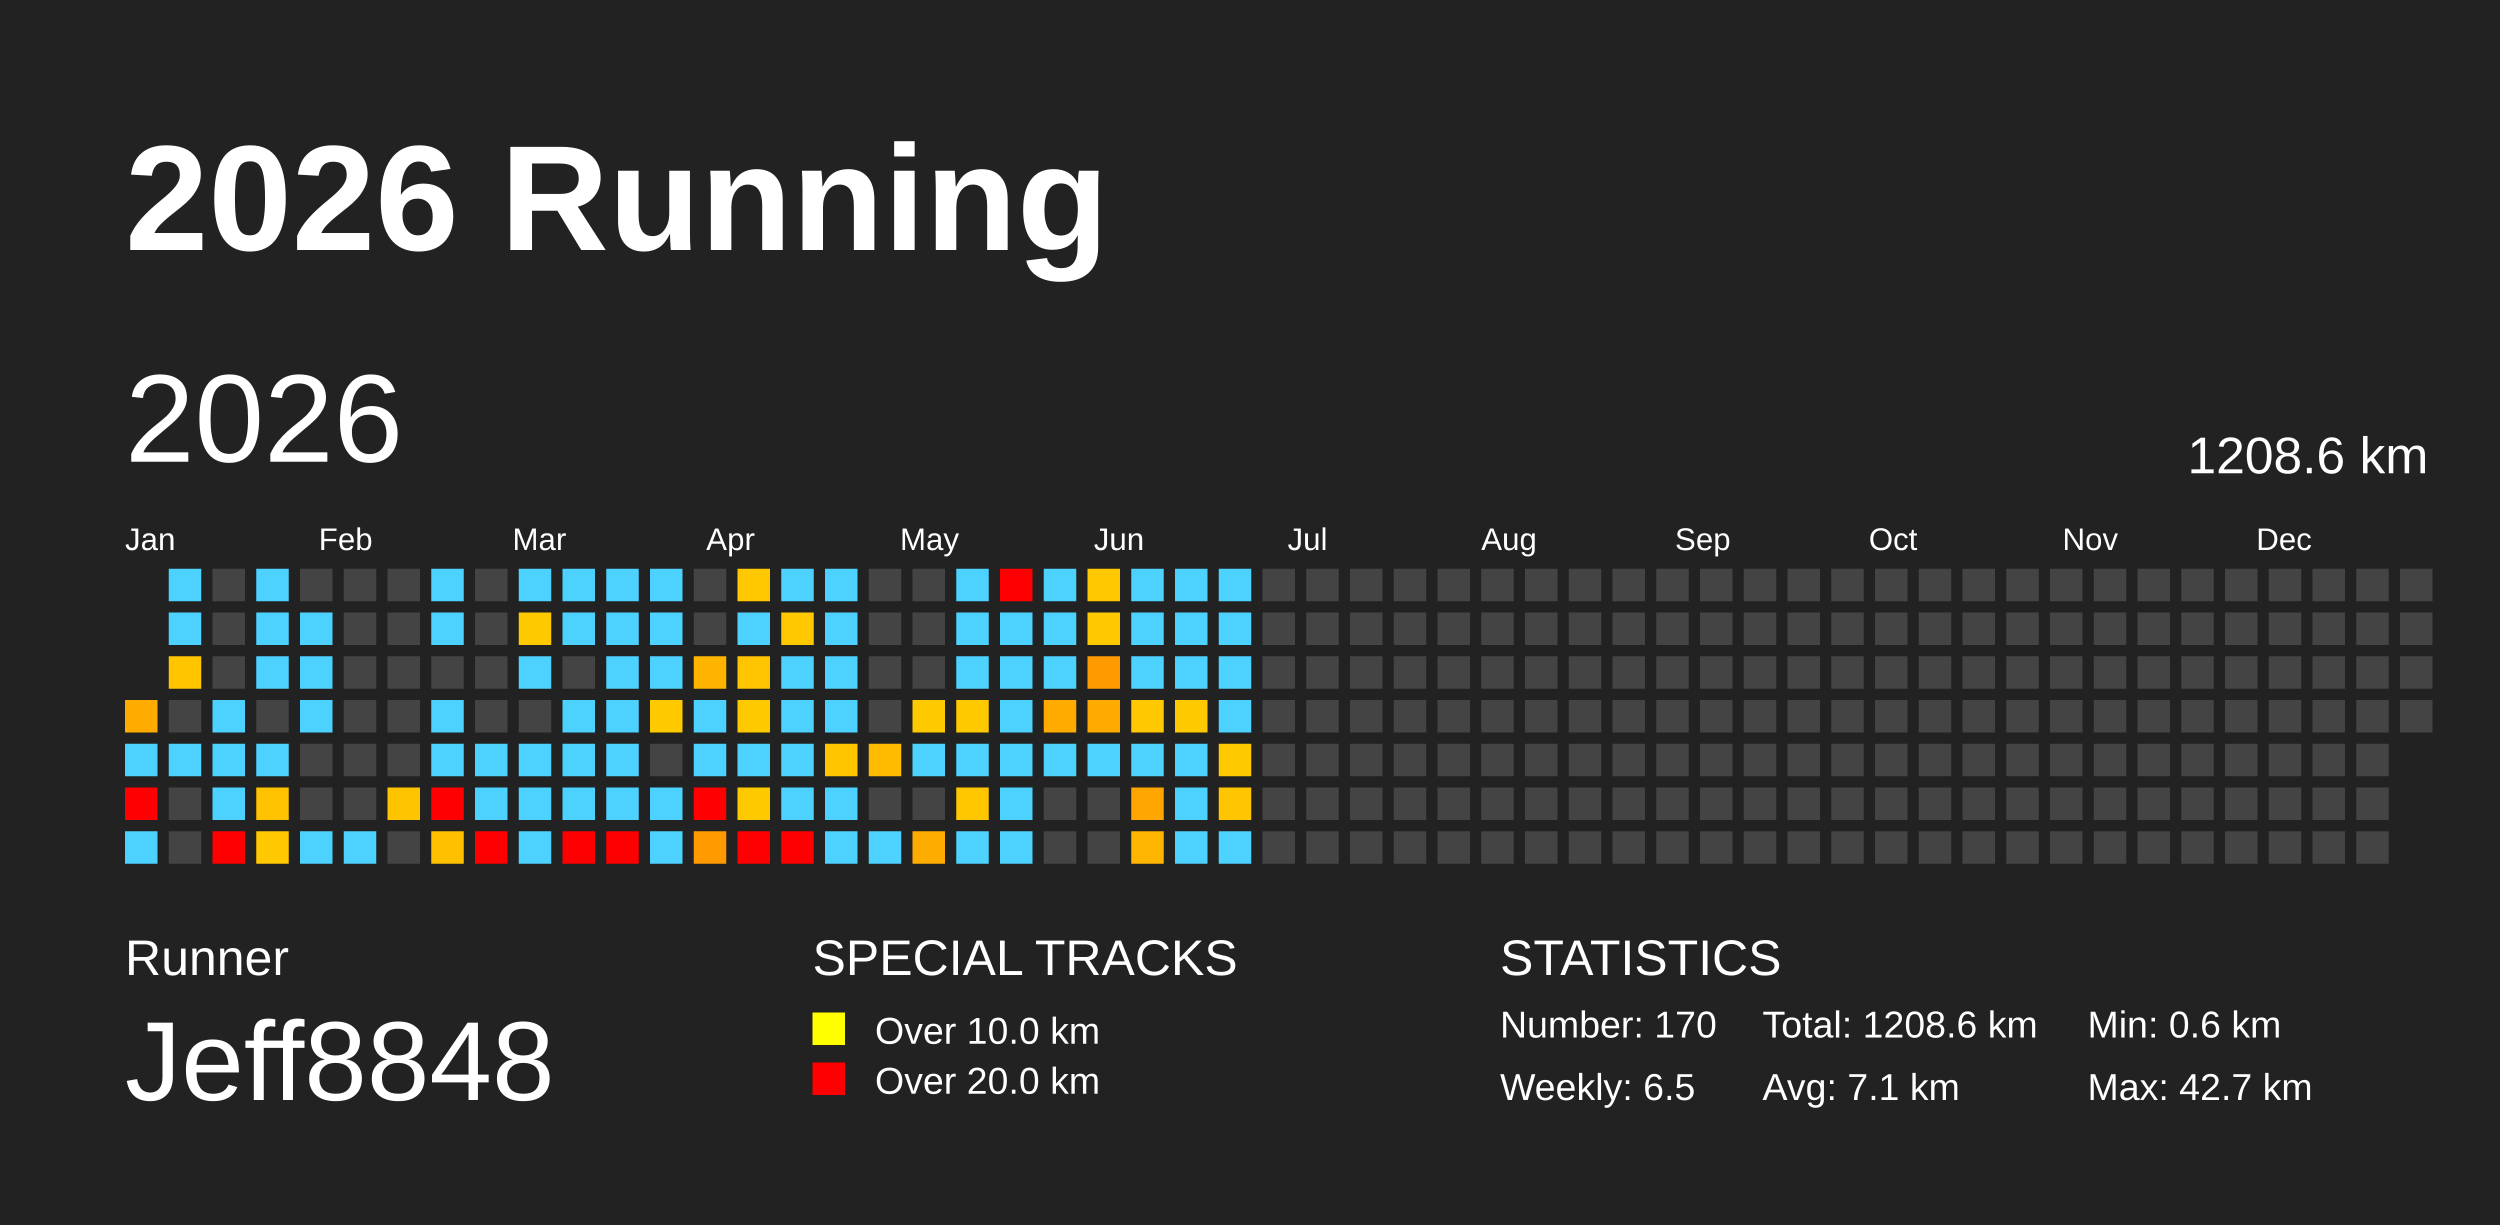
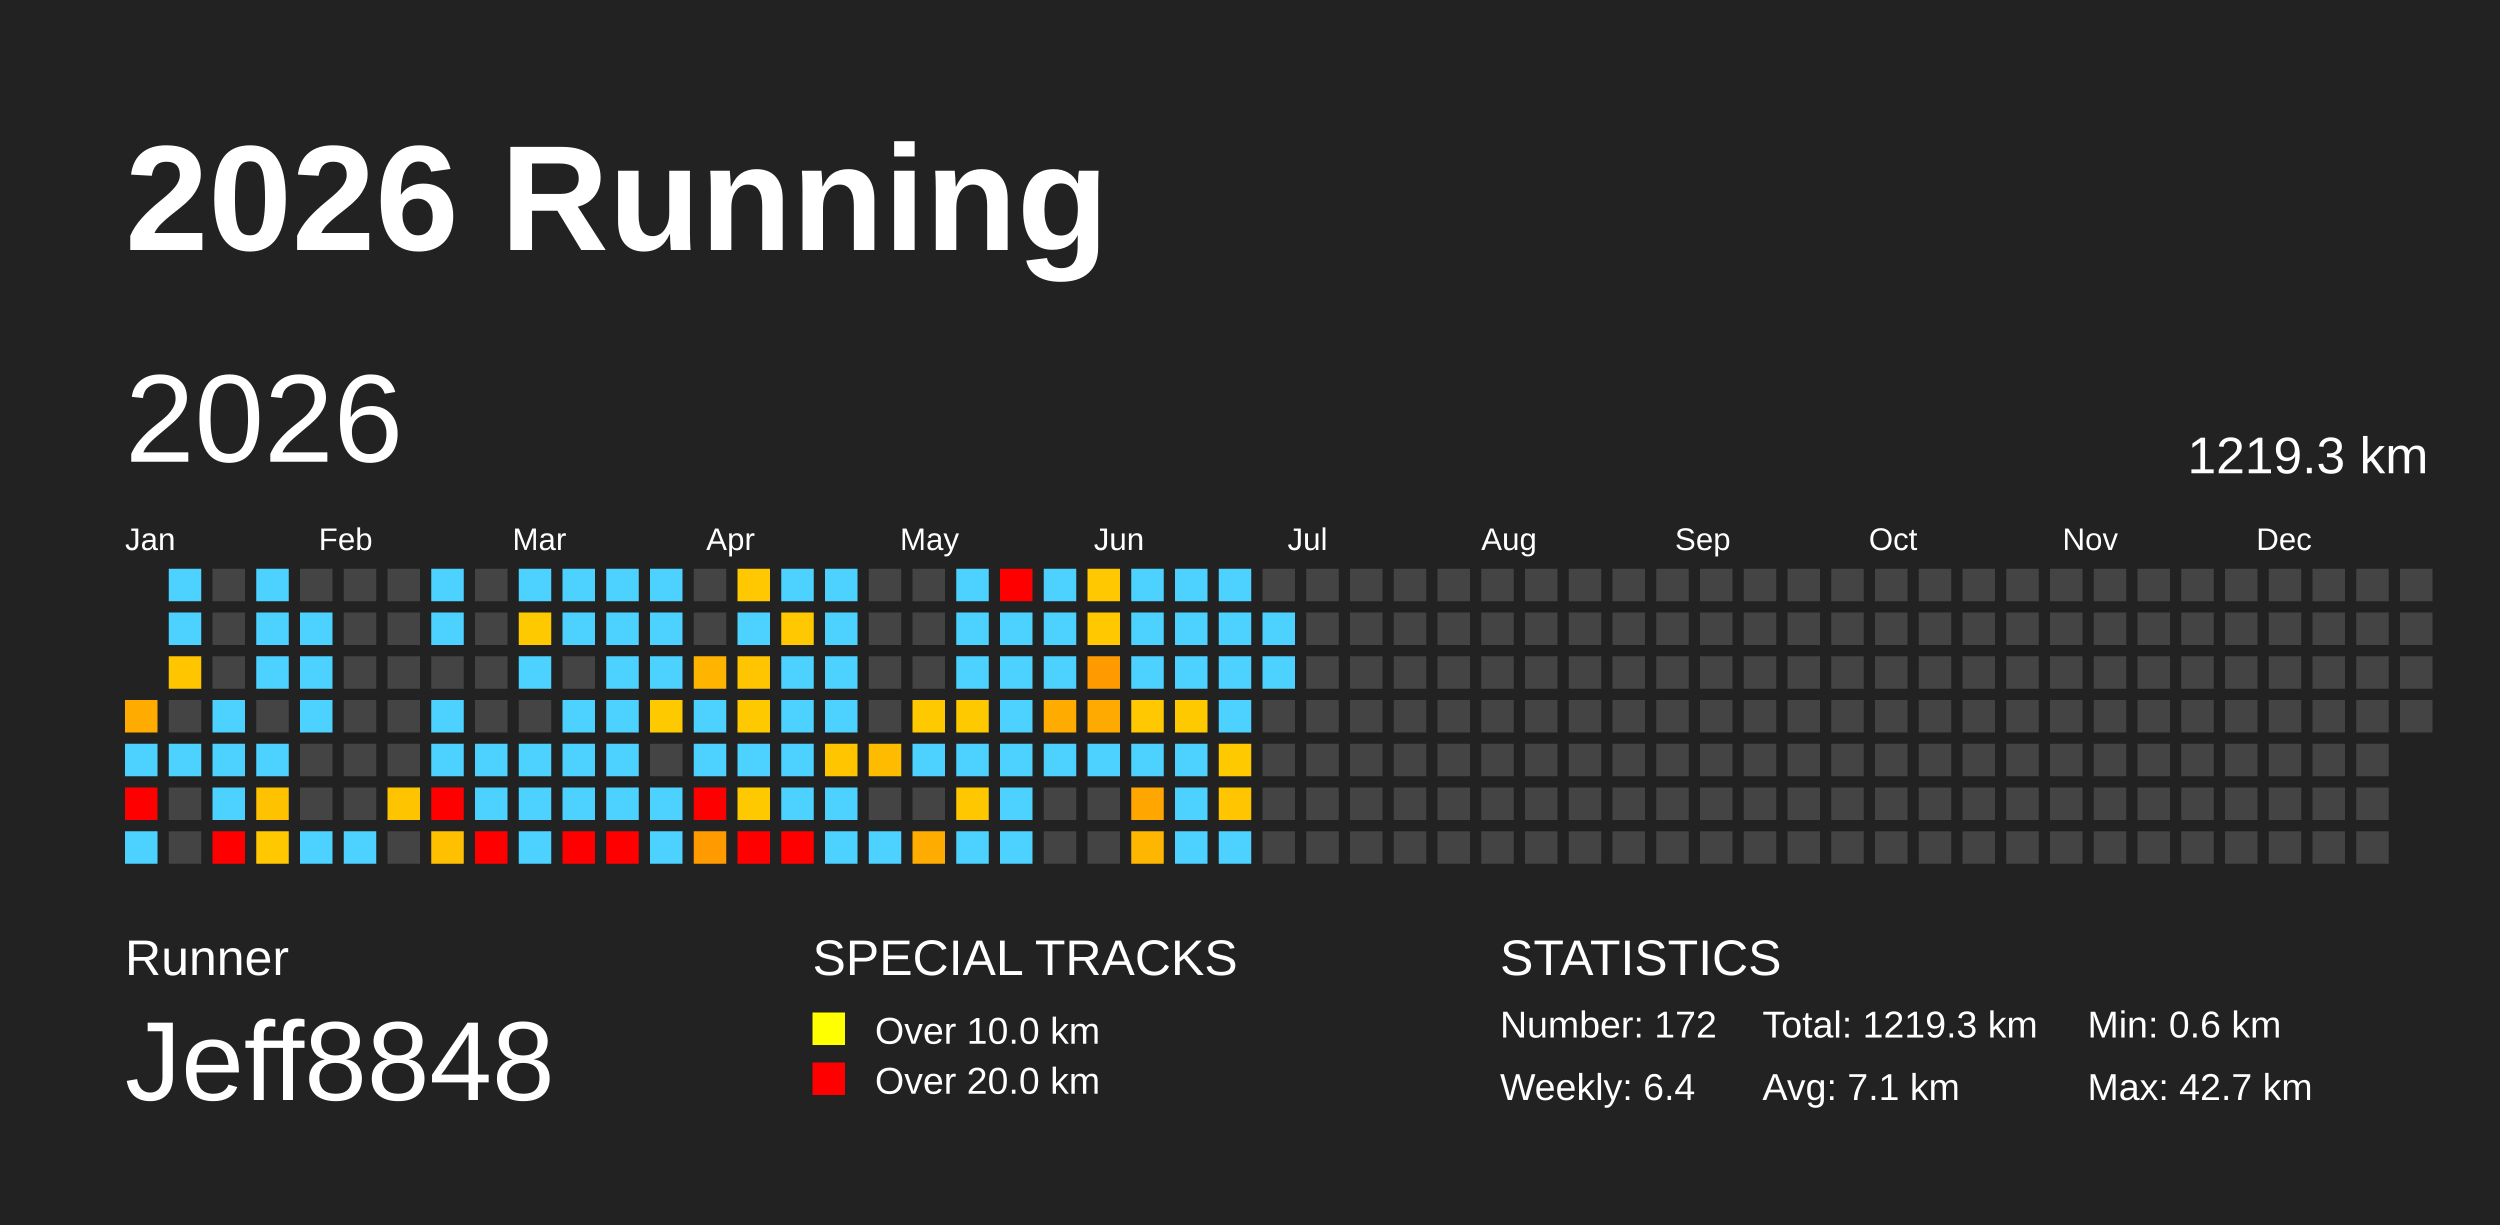
<svg xmlns="http://www.w3.org/2000/svg" baseProfile="full" height="98mm" version="1.1" viewBox="0,0,200,98" width="200mm">
  <defs />
  <rect fill="#222222" height="98" width="200" x="0" y="0" />
  <text fill="#FFFFFF" style="font-size:12px; font-family:Arial; font-weight:bold;" x="10" y="20">2026 Running</text>
  <text fill="#FFFFFF" style="font-size:4px; font-family:Arial" x="10" y="78">Runner</text>
  <text fill="#FFFFFF" style="font-size:9px; font-family:Arial" x="10" y="88">Jeff8848</text>
  <text fill="#FFFFFF" style="font-size:4px; font-family:Arial" x="65" y="78">SPECIAL TRACKS</text>
  <rect fill="yellow" height="2.6" width="2.6" x="65" y="81" />
  <text fill="#FFFFFF" style="font-size:3px; font-family:Arial" x="70" y="83.5">Over 10.0 km</text>
  <rect fill="red" height="2.6" width="2.6" x="65" y="85" />
  <text fill="#FFFFFF" style="font-size:3px; font-family:Arial" x="70" y="87.5">Over 20.0 km</text>
  <text fill="#FFFFFF" style="font-size:4px; font-family:Arial" x="120" y="78">STATISTICS</text>
-   <text fill="#FFFFFF" style="font-size:3px; font-family:Arial" x="120" y="83">Number: 170</text>
-   <text fill="#FFFFFF" style="font-size:3px; font-family:Arial" x="120" y="88">Weekly: 6.5</text>
-   <text fill="#FFFFFF" style="font-size:3px; font-family:Arial" x="141" y="83">Total: 1208.6 km</text>
+   <text fill="#FFFFFF" style="font-size:3px; font-family:Arial" x="120" y="83">Number: 172</text>
+   <text fill="#FFFFFF" style="font-size:3px; font-family:Arial" x="120" y="88">Weekly: 6.4</text>
+   <text fill="#FFFFFF" style="font-size:3px; font-family:Arial" x="141" y="83">Total: 1219.3 km</text>
  <text fill="#FFFFFF" style="font-size:3px; font-family:Arial" x="141" y="88">Avg: 7.1 km</text>
  <text fill="#FFFFFF" style="font-size:3px; font-family:Arial" x="167" y="83">Min: 0.6 km</text>
  <text fill="#FFFFFF" style="font-size:3px; font-family:Arial" x="167" y="88">Max: 42.7 km</text>
  <text dominant-baseline="hanging" fill="#FFFFFF" style="font-size:10.0px; font-family:Arial;" x="10" y="30">2026</text>
-   <text dominant-baseline="hanging" fill="#FFFFFF" style="font-size:4.125px; font-family:Arial;" x="175" y="35">1208.6 km</text>
+   <text dominant-baseline="hanging" fill="#FFFFFF" style="font-size:4.125px; font-family:Arial;" x="175" y="35">1219.3 km</text>
  <text fill="#FFFFFF" style="font-size:2.5px; font-family:Arial" x="10.0" y="44">Jan</text>
  <text fill="#FFFFFF" style="font-size:2.5px; font-family:Arial" x="25.5" y="44">Feb</text>
  <text fill="#FFFFFF" style="font-size:2.5px; font-family:Arial" x="41.0" y="44">Mar</text>
  <text fill="#FFFFFF" style="font-size:2.5px; font-family:Arial" x="56.5" y="44">Apr</text>
  <text fill="#FFFFFF" style="font-size:2.5px; font-family:Arial" x="72.0" y="44">May</text>
  <text fill="#FFFFFF" style="font-size:2.5px; font-family:Arial" x="87.5" y="44">Jun</text>
  <text fill="#FFFFFF" style="font-size:2.5px; font-family:Arial" x="103.0" y="44">Jul</text>
  <text fill="#FFFFFF" style="font-size:2.5px; font-family:Arial" x="118.5" y="44">Aug</text>
  <text fill="#FFFFFF" style="font-size:2.5px; font-family:Arial" x="134.0" y="44">Sep</text>
  <text fill="#FFFFFF" style="font-size:2.5px; font-family:Arial" x="149.5" y="44">Oct</text>
  <text fill="#FFFFFF" style="font-size:2.5px; font-family:Arial" x="165.0" y="44">Nov</text>
  <text fill="#FFFFFF" style="font-size:2.5px; font-family:Arial" x="180.5" y="44">Dec</text>
  <rect fill="#ffab00" height="2.6" width="2.6" x="10.0" y="56.0" />
  <rect fill="#4dd2ff" height="2.6" width="2.6" x="10.0" y="59.5" />
  <rect fill="red" height="2.6" width="2.6" x="10.0" y="63.0" />
  <rect fill="#4dd2ff" height="2.6" width="2.6" x="10.0" y="66.5" />
  <rect fill="#4dd2ff" height="2.6" width="2.6" x="13.5" y="45.5" />
  <rect fill="#4dd2ff" height="2.6" width="2.6" x="13.5" y="49.0" />
  <rect fill="#ffc600" height="2.6" width="2.6" x="13.5" y="52.5" />
  <rect fill="#444444" height="2.6" width="2.6" x="13.5" y="56.0" />
  <rect fill="#4dd2ff" height="2.6" width="2.6" x="13.5" y="59.5" />
  <rect fill="#444444" height="2.6" width="2.6" x="13.5" y="63.0" />
  <rect fill="#444444" height="2.6" width="2.6" x="13.5" y="66.5" />
  <rect fill="#444444" height="2.6" width="2.6" x="17.0" y="45.5" />
  <rect fill="#444444" height="2.6" width="2.6" x="17.0" y="49.0" />
  <rect fill="#444444" height="2.6" width="2.6" x="17.0" y="52.5" />
  <rect fill="#4dd2ff" height="2.6" width="2.6" x="17.0" y="56.0" />
  <rect fill="#4dd2ff" height="2.6" width="2.6" x="17.0" y="59.5" />
  <rect fill="#4dd2ff" height="2.6" width="2.6" x="17.0" y="63.0" />
  <rect fill="red" height="2.6" width="2.6" x="17.0" y="66.5" />
  <rect fill="#4dd2ff" height="2.6" width="2.6" x="20.5" y="45.5" />
  <rect fill="#4dd2ff" height="2.6" width="2.6" x="20.5" y="49.0" />
  <rect fill="#4dd2ff" height="2.6" width="2.6" x="20.5" y="52.5" />
  <rect fill="#444444" height="2.6" width="2.6" x="20.5" y="56.0" />
  <rect fill="#4dd2ff" height="2.6" width="2.6" x="20.5" y="59.5" />
  <rect fill="#ffc200" height="2.6" width="2.6" x="20.5" y="63.0" />
  <rect fill="#ffc800" height="2.6" width="2.6" x="20.5" y="66.5" />
  <rect fill="#444444" height="2.6" width="2.6" x="24.0" y="45.5" />
  <rect fill="#4dd2ff" height="2.6" width="2.6" x="24.0" y="49.0" />
  <rect fill="#4dd2ff" height="2.6" width="2.6" x="24.0" y="52.5" />
  <rect fill="#4dd2ff" height="2.6" width="2.6" x="24.0" y="56.0" />
  <rect fill="#444444" height="2.6" width="2.6" x="24.0" y="59.5" />
  <rect fill="#444444" height="2.6" width="2.6" x="24.0" y="63.0" />
  <rect fill="#4dd2ff" height="2.6" width="2.6" x="24.0" y="66.5" />
  <rect fill="#444444" height="2.6" width="2.6" x="27.5" y="45.5" />
  <rect fill="#444444" height="2.6" width="2.6" x="27.5" y="49.0" />
  <rect fill="#444444" height="2.6" width="2.6" x="27.5" y="52.5" />
  <rect fill="#444444" height="2.6" width="2.6" x="27.5" y="56.0" />
  <rect fill="#444444" height="2.6" width="2.6" x="27.5" y="59.5" />
  <rect fill="#444444" height="2.6" width="2.6" x="27.5" y="63.0" />
  <rect fill="#4dd2ff" height="2.6" width="2.6" x="27.5" y="66.5" />
  <rect fill="#444444" height="2.6" width="2.6" x="31.0" y="45.5" />
  <rect fill="#444444" height="2.6" width="2.6" x="31.0" y="49.0" />
  <rect fill="#444444" height="2.6" width="2.6" x="31.0" y="52.5" />
  <rect fill="#444444" height="2.6" width="2.6" x="31.0" y="56.0" />
  <rect fill="#444444" height="2.6" width="2.6" x="31.0" y="59.5" />
  <rect fill="#ffc400" height="2.6" width="2.6" x="31.0" y="63.0" />
  <rect fill="#444444" height="2.6" width="2.6" x="31.0" y="66.5" />
  <rect fill="#4dd2ff" height="2.6" width="2.6" x="34.5" y="45.5" />
  <rect fill="#4dd2ff" height="2.6" width="2.6" x="34.5" y="49.0" />
  <rect fill="#444444" height="2.6" width="2.6" x="34.5" y="52.5" />
  <rect fill="#4dd2ff" height="2.6" width="2.6" x="34.5" y="56.0" />
  <rect fill="#4dd2ff" height="2.6" width="2.6" x="34.5" y="59.5" />
  <rect fill="red" height="2.6" width="2.6" x="34.5" y="63.0" />
  <rect fill="#ffc000" height="2.6" width="2.6" x="34.5" y="66.5" />
  <rect fill="#444444" height="2.6" width="2.6" x="38.0" y="45.5" />
  <rect fill="#444444" height="2.6" width="2.6" x="38.0" y="49.0" />
  <rect fill="#444444" height="2.6" width="2.6" x="38.0" y="52.5" />
  <rect fill="#444444" height="2.6" width="2.6" x="38.0" y="56.0" />
  <rect fill="#4dd2ff" height="2.6" width="2.6" x="38.0" y="59.5" />
  <rect fill="#4dd2ff" height="2.6" width="2.6" x="38.0" y="63.0" />
  <rect fill="red" height="2.6" width="2.6" x="38.0" y="66.5" />
  <rect fill="#4dd2ff" height="2.6" width="2.6" x="41.5" y="45.5" />
  <rect fill="#ffc900" height="2.6" width="2.6" x="41.5" y="49.0" />
  <rect fill="#4dd2ff" height="2.6" width="2.6" x="41.5" y="52.5" />
  <rect fill="#444444" height="2.6" width="2.6" x="41.5" y="56.0" />
  <rect fill="#4dd2ff" height="2.6" width="2.6" x="41.5" y="59.5" />
  <rect fill="#4dd2ff" height="2.6" width="2.6" x="41.5" y="63.0" />
  <rect fill="#4dd2ff" height="2.6" width="2.6" x="41.5" y="66.5" />
  <rect fill="#4dd2ff" height="2.6" width="2.6" x="45.0" y="45.5" />
  <rect fill="#4dd2ff" height="2.6" width="2.6" x="45.0" y="49.0" />
  <rect fill="#444444" height="2.6" width="2.6" x="45.0" y="52.5" />
  <rect fill="#4dd2ff" height="2.6" width="2.6" x="45.0" y="56.0" />
  <rect fill="#4dd2ff" height="2.6" width="2.6" x="45.0" y="59.5" />
  <rect fill="#4dd2ff" height="2.6" width="2.6" x="45.0" y="63.0" />
  <rect fill="red" height="2.6" width="2.6" x="45.0" y="66.5" />
  <rect fill="#4dd2ff" height="2.6" width="2.6" x="48.5" y="45.5" />
  <rect fill="#4dd2ff" height="2.6" width="2.6" x="48.5" y="49.0" />
  <rect fill="#4dd2ff" height="2.6" width="2.6" x="48.5" y="52.5" />
  <rect fill="#4dd2ff" height="2.6" width="2.6" x="48.5" y="56.0" />
  <rect fill="#4dd2ff" height="2.6" width="2.6" x="48.5" y="59.5" />
  <rect fill="#4dd2ff" height="2.6" width="2.6" x="48.5" y="63.0" />
  <rect fill="red" height="2.6" width="2.6" x="48.5" y="66.5" />
  <rect fill="#4dd2ff" height="2.6" width="2.6" x="52.0" y="45.5" />
  <rect fill="#4dd2ff" height="2.6" width="2.6" x="52.0" y="49.0" />
  <rect fill="#4dd2ff" height="2.6" width="2.6" x="52.0" y="52.5" />
  <rect fill="#ffc900" height="2.6" width="2.6" x="52.0" y="56.0" />
  <rect fill="#444444" height="2.6" width="2.6" x="52.0" y="59.5" />
  <rect fill="#4dd2ff" height="2.6" width="2.6" x="52.0" y="63.0" />
  <rect fill="#4dd2ff" height="2.6" width="2.6" x="52.0" y="66.5" />
  <rect fill="#444444" height="2.6" width="2.6" x="55.5" y="45.5" />
  <rect fill="#444444" height="2.6" width="2.6" x="55.5" y="49.0" />
  <rect fill="#ffb400" height="2.6" width="2.6" x="55.5" y="52.5" />
  <rect fill="#4dd2ff" height="2.6" width="2.6" x="55.5" y="56.0" />
  <rect fill="#4dd2ff" height="2.6" width="2.6" x="55.5" y="59.5" />
  <rect fill="red" height="2.6" width="2.6" x="55.5" y="63.0" />
  <rect fill="#ff9b00" height="2.6" width="2.6" x="55.5" y="66.5" />
  <rect fill="#ffc800" height="2.6" width="2.6" x="59.0" y="45.5" />
  <rect fill="#4dd2ff" height="2.6" width="2.6" x="59.0" y="49.0" />
  <rect fill="#ffc500" height="2.6" width="2.6" x="59.0" y="52.5" />
  <rect fill="#ffc900" height="2.6" width="2.6" x="59.0" y="56.0" />
  <rect fill="#4dd2ff" height="2.6" width="2.6" x="59.0" y="59.5" />
  <rect fill="#ffc900" height="2.6" width="2.6" x="59.0" y="63.0" />
  <rect fill="red" height="2.6" width="2.6" x="59.0" y="66.5" />
  <rect fill="#4dd2ff" height="2.6" width="2.6" x="62.5" y="45.5" />
  <rect fill="#ffc800" height="2.6" width="2.6" x="62.5" y="49.0" />
  <rect fill="#4dd2ff" height="2.6" width="2.6" x="62.5" y="52.5" />
  <rect fill="#4dd2ff" height="2.6" width="2.6" x="62.5" y="56.0" />
  <rect fill="#4dd2ff" height="2.6" width="2.6" x="62.5" y="59.5" />
  <rect fill="#4dd2ff" height="2.6" width="2.6" x="62.5" y="63.0" />
  <rect fill="red" height="2.6" width="2.6" x="62.5" y="66.5" />
  <rect fill="#4dd2ff" height="2.6" width="2.6" x="66.0" y="45.5" />
  <rect fill="#4dd2ff" height="2.6" width="2.6" x="66.0" y="49.0" />
  <rect fill="#4dd2ff" height="2.6" width="2.6" x="66.0" y="52.5" />
  <rect fill="#4dd2ff" height="2.6" width="2.6" x="66.0" y="56.0" />
  <rect fill="#ffc600" height="2.6" width="2.6" x="66.0" y="59.5" />
  <rect fill="#4dd2ff" height="2.6" width="2.6" x="66.0" y="63.0" />
  <rect fill="#4dd2ff" height="2.6" width="2.6" x="66.0" y="66.5" />
  <rect fill="#444444" height="2.6" width="2.6" x="69.5" y="45.5" />
  <rect fill="#444444" height="2.6" width="2.6" x="69.5" y="49.0" />
  <rect fill="#444444" height="2.6" width="2.6" x="69.5" y="52.5" />
  <rect fill="#444444" height="2.6" width="2.6" x="69.5" y="56.0" />
  <rect fill="#ffbb00" height="2.6" width="2.6" x="69.5" y="59.5" />
  <rect fill="#444444" height="2.6" width="2.6" x="69.5" y="63.0" />
  <rect fill="#4dd2ff" height="2.6" width="2.6" x="69.5" y="66.5" />
  <rect fill="#444444" height="2.6" width="2.6" x="73.0" y="45.5" />
  <rect fill="#444444" height="2.6" width="2.6" x="73.0" y="49.0" />
  <rect fill="#444444" height="2.6" width="2.6" x="73.0" y="52.5" />
  <rect fill="#ffc900" height="2.6" width="2.6" x="73.0" y="56.0" />
  <rect fill="#4dd2ff" height="2.6" width="2.6" x="73.0" y="59.5" />
  <rect fill="#444444" height="2.6" width="2.6" x="73.0" y="63.0" />
  <rect fill="#ffac00" height="2.6" width="2.6" x="73.0" y="66.5" />
  <rect fill="#4dd2ff" height="2.6" width="2.6" x="76.5" y="45.5" />
  <rect fill="#4dd2ff" height="2.6" width="2.6" x="76.5" y="49.0" />
  <rect fill="#4dd2ff" height="2.6" width="2.6" x="76.5" y="52.5" />
  <rect fill="#ffc900" height="2.6" width="2.6" x="76.5" y="56.0" />
  <rect fill="#4dd2ff" height="2.6" width="2.6" x="76.5" y="59.5" />
  <rect fill="#ffc700" height="2.6" width="2.6" x="76.5" y="63.0" />
  <rect fill="#4dd2ff" height="2.6" width="2.6" x="76.5" y="66.5" />
  <rect fill="red" height="2.6" width="2.6" x="80.0" y="45.5" />
  <rect fill="#4dd2ff" height="2.6" width="2.6" x="80.0" y="49.0" />
  <rect fill="#4dd2ff" height="2.6" width="2.6" x="80.0" y="52.5" />
  <rect fill="#4dd2ff" height="2.6" width="2.6" x="80.0" y="56.0" />
  <rect fill="#4dd2ff" height="2.6" width="2.6" x="80.0" y="59.5" />
  <rect fill="#4dd2ff" height="2.6" width="2.6" x="80.0" y="63.0" />
  <rect fill="#4dd2ff" height="2.6" width="2.6" x="80.0" y="66.5" />
  <rect fill="#4dd2ff" height="2.6" width="2.6" x="83.5" y="45.5" />
  <rect fill="#4dd2ff" height="2.6" width="2.6" x="83.5" y="49.0" />
  <rect fill="#4dd2ff" height="2.6" width="2.6" x="83.5" y="52.5" />
  <rect fill="#ffab00" height="2.6" width="2.6" x="83.5" y="56.0" />
  <rect fill="#4dd2ff" height="2.6" width="2.6" x="83.5" y="59.5" />
  <rect fill="#444444" height="2.6" width="2.6" x="83.5" y="63.0" />
  <rect fill="#444444" height="2.6" width="2.6" x="83.5" y="66.5" />
  <rect fill="#ffc800" height="2.6" width="2.6" x="87.0" y="45.5" />
  <rect fill="#ffc800" height="2.6" width="2.6" x="87.0" y="49.0" />
  <rect fill="#ff9b00" height="2.6" width="2.6" x="87.0" y="52.5" />
  <rect fill="#ffaa00" height="2.6" width="2.6" x="87.0" y="56.0" />
  <rect fill="#4dd2ff" height="2.6" width="2.6" x="87.0" y="59.5" />
  <rect fill="#444444" height="2.6" width="2.6" x="87.0" y="63.0" />
  <rect fill="#444444" height="2.6" width="2.6" x="87.0" y="66.5" />
  <rect fill="#4dd2ff" height="2.6" width="2.6" x="90.5" y="45.5" />
  <rect fill="#4dd2ff" height="2.6" width="2.6" x="90.5" y="49.0" />
  <rect fill="#4dd2ff" height="2.6" width="2.6" x="90.5" y="52.5" />
  <rect fill="#ffc800" height="2.6" width="2.6" x="90.5" y="56.0" />
  <rect fill="#4dd2ff" height="2.6" width="2.6" x="90.5" y="59.5" />
  <rect fill="#ffa600" height="2.6" width="2.6" x="90.5" y="63.0" />
  <rect fill="#ffb600" height="2.6" width="2.6" x="90.5" y="66.5" />
  <rect fill="#4dd2ff" height="2.6" width="2.6" x="94.0" y="45.5" />
  <rect fill="#4dd2ff" height="2.6" width="2.6" x="94.0" y="49.0" />
  <rect fill="#4dd2ff" height="2.6" width="2.6" x="94.0" y="52.5" />
  <rect fill="#ffc900" height="2.6" width="2.6" x="94.0" y="56.0" />
  <rect fill="#4dd2ff" height="2.6" width="2.6" x="94.0" y="59.5" />
  <rect fill="#4dd2ff" height="2.6" width="2.6" x="94.0" y="63.0" />
  <rect fill="#4dd2ff" height="2.6" width="2.6" x="94.0" y="66.5" />
  <rect fill="#4dd2ff" height="2.6" width="2.6" x="97.5" y="45.5" />
  <rect fill="#4dd2ff" height="2.6" width="2.6" x="97.5" y="49.0" />
  <rect fill="#4dd2ff" height="2.6" width="2.6" x="97.5" y="52.5" />
  <rect fill="#4dd2ff" height="2.6" width="2.6" x="97.5" y="56.0" />
  <rect fill="#ffc900" height="2.6" width="2.6" x="97.5" y="59.5" />
  <rect fill="#ffc500" height="2.6" width="2.6" x="97.5" y="63.0" />
  <rect fill="#4dd2ff" height="2.6" width="2.6" x="97.5" y="66.5" />
  <rect fill="#444444" height="2.6" width="2.6" x="101.0" y="45.5" />
-   <rect fill="#444444" height="2.6" width="2.6" x="101.0" y="49.0" />
-   <rect fill="#444444" height="2.6" width="2.6" x="101.0" y="52.5" />
+   <rect fill="#4dd2ff" height="2.6" width="2.6" x="101.0" y="49.0" />
+   <rect fill="#4dd2ff" height="2.6" width="2.6" x="101.0" y="52.5" />
  <rect fill="#444444" height="2.6" width="2.6" x="101.0" y="56.0" />
  <rect fill="#444444" height="2.6" width="2.6" x="101.0" y="59.5" />
  <rect fill="#444444" height="2.6" width="2.6" x="101.0" y="63.0" />
  <rect fill="#444444" height="2.6" width="2.6" x="101.0" y="66.5" />
  <rect fill="#444444" height="2.6" width="2.6" x="104.5" y="45.5" />
  <rect fill="#444444" height="2.6" width="2.6" x="104.5" y="49.0" />
  <rect fill="#444444" height="2.6" width="2.6" x="104.5" y="52.5" />
  <rect fill="#444444" height="2.6" width="2.6" x="104.5" y="56.0" />
  <rect fill="#444444" height="2.6" width="2.6" x="104.5" y="59.5" />
  <rect fill="#444444" height="2.6" width="2.6" x="104.5" y="63.0" />
  <rect fill="#444444" height="2.6" width="2.6" x="104.5" y="66.5" />
  <rect fill="#444444" height="2.6" width="2.6" x="108.0" y="45.5" />
  <rect fill="#444444" height="2.6" width="2.6" x="108.0" y="49.0" />
  <rect fill="#444444" height="2.6" width="2.6" x="108.0" y="52.5" />
  <rect fill="#444444" height="2.6" width="2.6" x="108.0" y="56.0" />
  <rect fill="#444444" height="2.6" width="2.6" x="108.0" y="59.5" />
  <rect fill="#444444" height="2.6" width="2.6" x="108.0" y="63.0" />
  <rect fill="#444444" height="2.6" width="2.6" x="108.0" y="66.5" />
  <rect fill="#444444" height="2.6" width="2.6" x="111.5" y="45.5" />
  <rect fill="#444444" height="2.6" width="2.6" x="111.5" y="49.0" />
  <rect fill="#444444" height="2.6" width="2.6" x="111.5" y="52.5" />
  <rect fill="#444444" height="2.6" width="2.6" x="111.5" y="56.0" />
  <rect fill="#444444" height="2.6" width="2.6" x="111.5" y="59.5" />
  <rect fill="#444444" height="2.6" width="2.6" x="111.5" y="63.0" />
  <rect fill="#444444" height="2.6" width="2.6" x="111.5" y="66.5" />
  <rect fill="#444444" height="2.6" width="2.6" x="115.0" y="45.5" />
  <rect fill="#444444" height="2.6" width="2.6" x="115.0" y="49.0" />
  <rect fill="#444444" height="2.6" width="2.6" x="115.0" y="52.5" />
  <rect fill="#444444" height="2.6" width="2.6" x="115.0" y="56.0" />
  <rect fill="#444444" height="2.6" width="2.6" x="115.0" y="59.5" />
  <rect fill="#444444" height="2.6" width="2.6" x="115.0" y="63.0" />
  <rect fill="#444444" height="2.6" width="2.6" x="115.0" y="66.5" />
  <rect fill="#444444" height="2.6" width="2.6" x="118.5" y="45.5" />
  <rect fill="#444444" height="2.6" width="2.6" x="118.5" y="49.0" />
  <rect fill="#444444" height="2.6" width="2.6" x="118.5" y="52.5" />
  <rect fill="#444444" height="2.6" width="2.6" x="118.5" y="56.0" />
  <rect fill="#444444" height="2.6" width="2.6" x="118.5" y="59.5" />
  <rect fill="#444444" height="2.6" width="2.6" x="118.5" y="63.0" />
  <rect fill="#444444" height="2.6" width="2.6" x="118.5" y="66.5" />
  <rect fill="#444444" height="2.6" width="2.6" x="122.0" y="45.5" />
  <rect fill="#444444" height="2.6" width="2.6" x="122.0" y="49.0" />
  <rect fill="#444444" height="2.6" width="2.6" x="122.0" y="52.5" />
  <rect fill="#444444" height="2.6" width="2.6" x="122.0" y="56.0" />
  <rect fill="#444444" height="2.6" width="2.6" x="122.0" y="59.5" />
  <rect fill="#444444" height="2.6" width="2.6" x="122.0" y="63.0" />
  <rect fill="#444444" height="2.6" width="2.6" x="122.0" y="66.5" />
  <rect fill="#444444" height="2.6" width="2.6" x="125.5" y="45.5" />
  <rect fill="#444444" height="2.6" width="2.6" x="125.5" y="49.0" />
  <rect fill="#444444" height="2.6" width="2.6" x="125.5" y="52.5" />
  <rect fill="#444444" height="2.6" width="2.6" x="125.5" y="56.0" />
  <rect fill="#444444" height="2.6" width="2.6" x="125.5" y="59.5" />
  <rect fill="#444444" height="2.6" width="2.6" x="125.5" y="63.0" />
  <rect fill="#444444" height="2.6" width="2.6" x="125.5" y="66.5" />
  <rect fill="#444444" height="2.6" width="2.6" x="129.0" y="45.5" />
  <rect fill="#444444" height="2.6" width="2.6" x="129.0" y="49.0" />
  <rect fill="#444444" height="2.6" width="2.6" x="129.0" y="52.5" />
  <rect fill="#444444" height="2.6" width="2.6" x="129.0" y="56.0" />
  <rect fill="#444444" height="2.6" width="2.6" x="129.0" y="59.5" />
  <rect fill="#444444" height="2.6" width="2.6" x="129.0" y="63.0" />
  <rect fill="#444444" height="2.6" width="2.6" x="129.0" y="66.5" />
  <rect fill="#444444" height="2.6" width="2.6" x="132.5" y="45.5" />
  <rect fill="#444444" height="2.6" width="2.6" x="132.5" y="49.0" />
  <rect fill="#444444" height="2.6" width="2.6" x="132.5" y="52.5" />
  <rect fill="#444444" height="2.6" width="2.6" x="132.5" y="56.0" />
  <rect fill="#444444" height="2.6" width="2.6" x="132.5" y="59.5" />
  <rect fill="#444444" height="2.6" width="2.6" x="132.5" y="63.0" />
  <rect fill="#444444" height="2.6" width="2.6" x="132.5" y="66.5" />
  <rect fill="#444444" height="2.6" width="2.6" x="136.0" y="45.5" />
  <rect fill="#444444" height="2.6" width="2.6" x="136.0" y="49.0" />
  <rect fill="#444444" height="2.6" width="2.6" x="136.0" y="52.5" />
  <rect fill="#444444" height="2.6" width="2.6" x="136.0" y="56.0" />
  <rect fill="#444444" height="2.6" width="2.6" x="136.0" y="59.5" />
  <rect fill="#444444" height="2.6" width="2.6" x="136.0" y="63.0" />
  <rect fill="#444444" height="2.6" width="2.6" x="136.0" y="66.5" />
  <rect fill="#444444" height="2.6" width="2.6" x="139.5" y="45.5" />
  <rect fill="#444444" height="2.6" width="2.6" x="139.5" y="49.0" />
  <rect fill="#444444" height="2.6" width="2.6" x="139.5" y="52.5" />
  <rect fill="#444444" height="2.6" width="2.6" x="139.5" y="56.0" />
  <rect fill="#444444" height="2.6" width="2.6" x="139.5" y="59.5" />
  <rect fill="#444444" height="2.6" width="2.6" x="139.5" y="63.0" />
  <rect fill="#444444" height="2.6" width="2.6" x="139.5" y="66.5" />
  <rect fill="#444444" height="2.6" width="2.6" x="143.0" y="45.5" />
  <rect fill="#444444" height="2.6" width="2.6" x="143.0" y="49.0" />
  <rect fill="#444444" height="2.6" width="2.6" x="143.0" y="52.5" />
  <rect fill="#444444" height="2.6" width="2.6" x="143.0" y="56.0" />
  <rect fill="#444444" height="2.6" width="2.6" x="143.0" y="59.5" />
  <rect fill="#444444" height="2.6" width="2.6" x="143.0" y="63.0" />
  <rect fill="#444444" height="2.6" width="2.6" x="143.0" y="66.5" />
  <rect fill="#444444" height="2.6" width="2.6" x="146.5" y="45.5" />
  <rect fill="#444444" height="2.6" width="2.6" x="146.5" y="49.0" />
  <rect fill="#444444" height="2.6" width="2.6" x="146.5" y="52.5" />
  <rect fill="#444444" height="2.6" width="2.6" x="146.5" y="56.0" />
  <rect fill="#444444" height="2.6" width="2.6" x="146.5" y="59.5" />
  <rect fill="#444444" height="2.6" width="2.6" x="146.5" y="63.0" />
  <rect fill="#444444" height="2.6" width="2.6" x="146.5" y="66.5" />
  <rect fill="#444444" height="2.6" width="2.6" x="150.0" y="45.5" />
  <rect fill="#444444" height="2.6" width="2.6" x="150.0" y="49.0" />
  <rect fill="#444444" height="2.6" width="2.6" x="150.0" y="52.5" />
  <rect fill="#444444" height="2.6" width="2.6" x="150.0" y="56.0" />
  <rect fill="#444444" height="2.6" width="2.6" x="150.0" y="59.5" />
  <rect fill="#444444" height="2.6" width="2.6" x="150.0" y="63.0" />
  <rect fill="#444444" height="2.6" width="2.6" x="150.0" y="66.5" />
  <rect fill="#444444" height="2.6" width="2.6" x="153.5" y="45.5" />
  <rect fill="#444444" height="2.6" width="2.6" x="153.5" y="49.0" />
  <rect fill="#444444" height="2.6" width="2.6" x="153.5" y="52.5" />
  <rect fill="#444444" height="2.6" width="2.6" x="153.5" y="56.0" />
  <rect fill="#444444" height="2.6" width="2.6" x="153.5" y="59.5" />
  <rect fill="#444444" height="2.6" width="2.6" x="153.5" y="63.0" />
  <rect fill="#444444" height="2.6" width="2.6" x="153.5" y="66.5" />
  <rect fill="#444444" height="2.6" width="2.6" x="157.0" y="45.5" />
  <rect fill="#444444" height="2.6" width="2.6" x="157.0" y="49.0" />
  <rect fill="#444444" height="2.6" width="2.6" x="157.0" y="52.5" />
  <rect fill="#444444" height="2.6" width="2.6" x="157.0" y="56.0" />
  <rect fill="#444444" height="2.6" width="2.6" x="157.0" y="59.5" />
  <rect fill="#444444" height="2.6" width="2.6" x="157.0" y="63.0" />
  <rect fill="#444444" height="2.6" width="2.6" x="157.0" y="66.5" />
  <rect fill="#444444" height="2.6" width="2.6" x="160.5" y="45.5" />
  <rect fill="#444444" height="2.6" width="2.6" x="160.5" y="49.0" />
  <rect fill="#444444" height="2.6" width="2.6" x="160.5" y="52.5" />
  <rect fill="#444444" height="2.6" width="2.6" x="160.5" y="56.0" />
  <rect fill="#444444" height="2.6" width="2.6" x="160.5" y="59.5" />
  <rect fill="#444444" height="2.6" width="2.6" x="160.5" y="63.0" />
  <rect fill="#444444" height="2.6" width="2.6" x="160.5" y="66.5" />
  <rect fill="#444444" height="2.6" width="2.6" x="164.0" y="45.5" />
  <rect fill="#444444" height="2.6" width="2.6" x="164.0" y="49.0" />
  <rect fill="#444444" height="2.6" width="2.6" x="164.0" y="52.5" />
  <rect fill="#444444" height="2.6" width="2.6" x="164.0" y="56.0" />
  <rect fill="#444444" height="2.6" width="2.6" x="164.0" y="59.5" />
  <rect fill="#444444" height="2.6" width="2.6" x="164.0" y="63.0" />
  <rect fill="#444444" height="2.6" width="2.6" x="164.0" y="66.5" />
  <rect fill="#444444" height="2.6" width="2.6" x="167.5" y="45.5" />
  <rect fill="#444444" height="2.6" width="2.6" x="167.5" y="49.0" />
  <rect fill="#444444" height="2.6" width="2.6" x="167.5" y="52.5" />
  <rect fill="#444444" height="2.6" width="2.6" x="167.5" y="56.0" />
  <rect fill="#444444" height="2.6" width="2.6" x="167.5" y="59.5" />
  <rect fill="#444444" height="2.6" width="2.6" x="167.5" y="63.0" />
  <rect fill="#444444" height="2.6" width="2.6" x="167.5" y="66.5" />
  <rect fill="#444444" height="2.6" width="2.6" x="171.0" y="45.5" />
  <rect fill="#444444" height="2.6" width="2.6" x="171.0" y="49.0" />
  <rect fill="#444444" height="2.6" width="2.6" x="171.0" y="52.5" />
  <rect fill="#444444" height="2.6" width="2.6" x="171.0" y="56.0" />
  <rect fill="#444444" height="2.6" width="2.6" x="171.0" y="59.5" />
  <rect fill="#444444" height="2.6" width="2.6" x="171.0" y="63.0" />
  <rect fill="#444444" height="2.6" width="2.6" x="171.0" y="66.5" />
  <rect fill="#444444" height="2.6" width="2.6" x="174.5" y="45.5" />
  <rect fill="#444444" height="2.6" width="2.6" x="174.5" y="49.0" />
  <rect fill="#444444" height="2.6" width="2.6" x="174.5" y="52.5" />
  <rect fill="#444444" height="2.6" width="2.6" x="174.5" y="56.0" />
  <rect fill="#444444" height="2.6" width="2.6" x="174.5" y="59.5" />
  <rect fill="#444444" height="2.6" width="2.6" x="174.5" y="63.0" />
  <rect fill="#444444" height="2.6" width="2.6" x="174.5" y="66.5" />
  <rect fill="#444444" height="2.6" width="2.6" x="178.0" y="45.5" />
  <rect fill="#444444" height="2.6" width="2.6" x="178.0" y="49.0" />
  <rect fill="#444444" height="2.6" width="2.6" x="178.0" y="52.5" />
  <rect fill="#444444" height="2.6" width="2.6" x="178.0" y="56.0" />
  <rect fill="#444444" height="2.6" width="2.6" x="178.0" y="59.5" />
  <rect fill="#444444" height="2.6" width="2.6" x="178.0" y="63.0" />
  <rect fill="#444444" height="2.6" width="2.6" x="178.0" y="66.5" />
  <rect fill="#444444" height="2.6" width="2.6" x="181.5" y="45.5" />
  <rect fill="#444444" height="2.6" width="2.6" x="181.5" y="49.0" />
  <rect fill="#444444" height="2.6" width="2.6" x="181.5" y="52.5" />
  <rect fill="#444444" height="2.6" width="2.6" x="181.5" y="56.0" />
  <rect fill="#444444" height="2.6" width="2.6" x="181.5" y="59.5" />
  <rect fill="#444444" height="2.6" width="2.6" x="181.5" y="63.0" />
  <rect fill="#444444" height="2.6" width="2.6" x="181.5" y="66.5" />
  <rect fill="#444444" height="2.6" width="2.6" x="185.0" y="45.5" />
  <rect fill="#444444" height="2.6" width="2.6" x="185.0" y="49.0" />
  <rect fill="#444444" height="2.6" width="2.6" x="185.0" y="52.5" />
  <rect fill="#444444" height="2.6" width="2.6" x="185.0" y="56.0" />
  <rect fill="#444444" height="2.6" width="2.6" x="185.0" y="59.5" />
  <rect fill="#444444" height="2.6" width="2.6" x="185.0" y="63.0" />
  <rect fill="#444444" height="2.6" width="2.6" x="185.0" y="66.5" />
  <rect fill="#444444" height="2.6" width="2.6" x="188.5" y="45.5" />
  <rect fill="#444444" height="2.6" width="2.6" x="188.5" y="49.0" />
  <rect fill="#444444" height="2.6" width="2.6" x="188.5" y="52.5" />
  <rect fill="#444444" height="2.6" width="2.6" x="188.5" y="56.0" />
  <rect fill="#444444" height="2.6" width="2.6" x="188.5" y="59.5" />
  <rect fill="#444444" height="2.6" width="2.6" x="188.5" y="63.0" />
  <rect fill="#444444" height="2.6" width="2.6" x="188.5" y="66.5" />
  <rect fill="#444444" height="2.6" width="2.6" x="192.0" y="45.5" />
  <rect fill="#444444" height="2.6" width="2.6" x="192.0" y="49.0" />
  <rect fill="#444444" height="2.6" width="2.6" x="192.0" y="52.5" />
  <rect fill="#444444" height="2.6" width="2.6" x="192.0" y="56.0" />
</svg>
